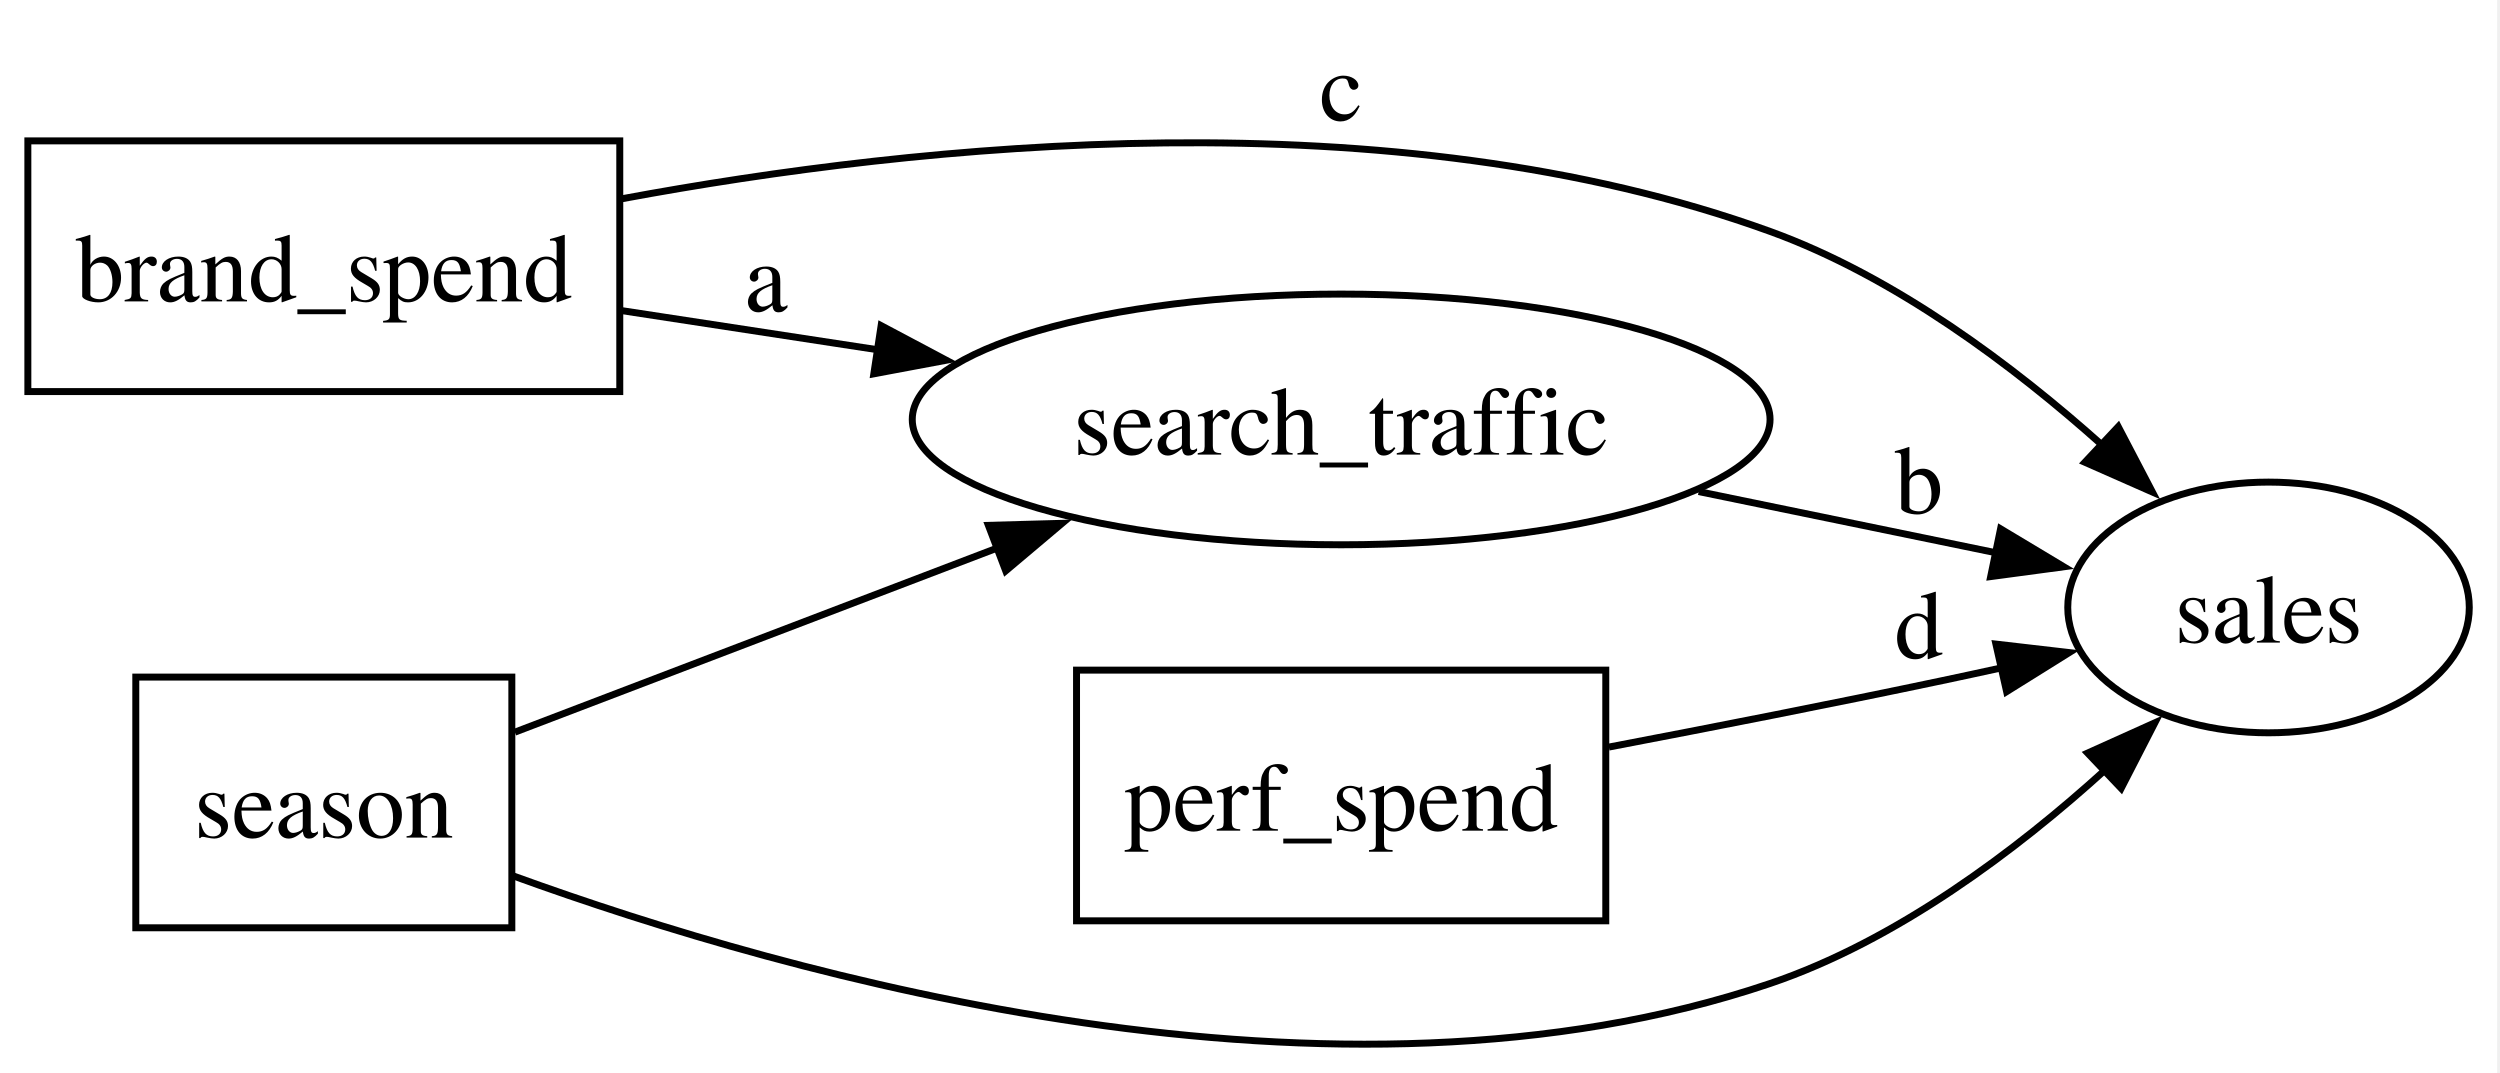
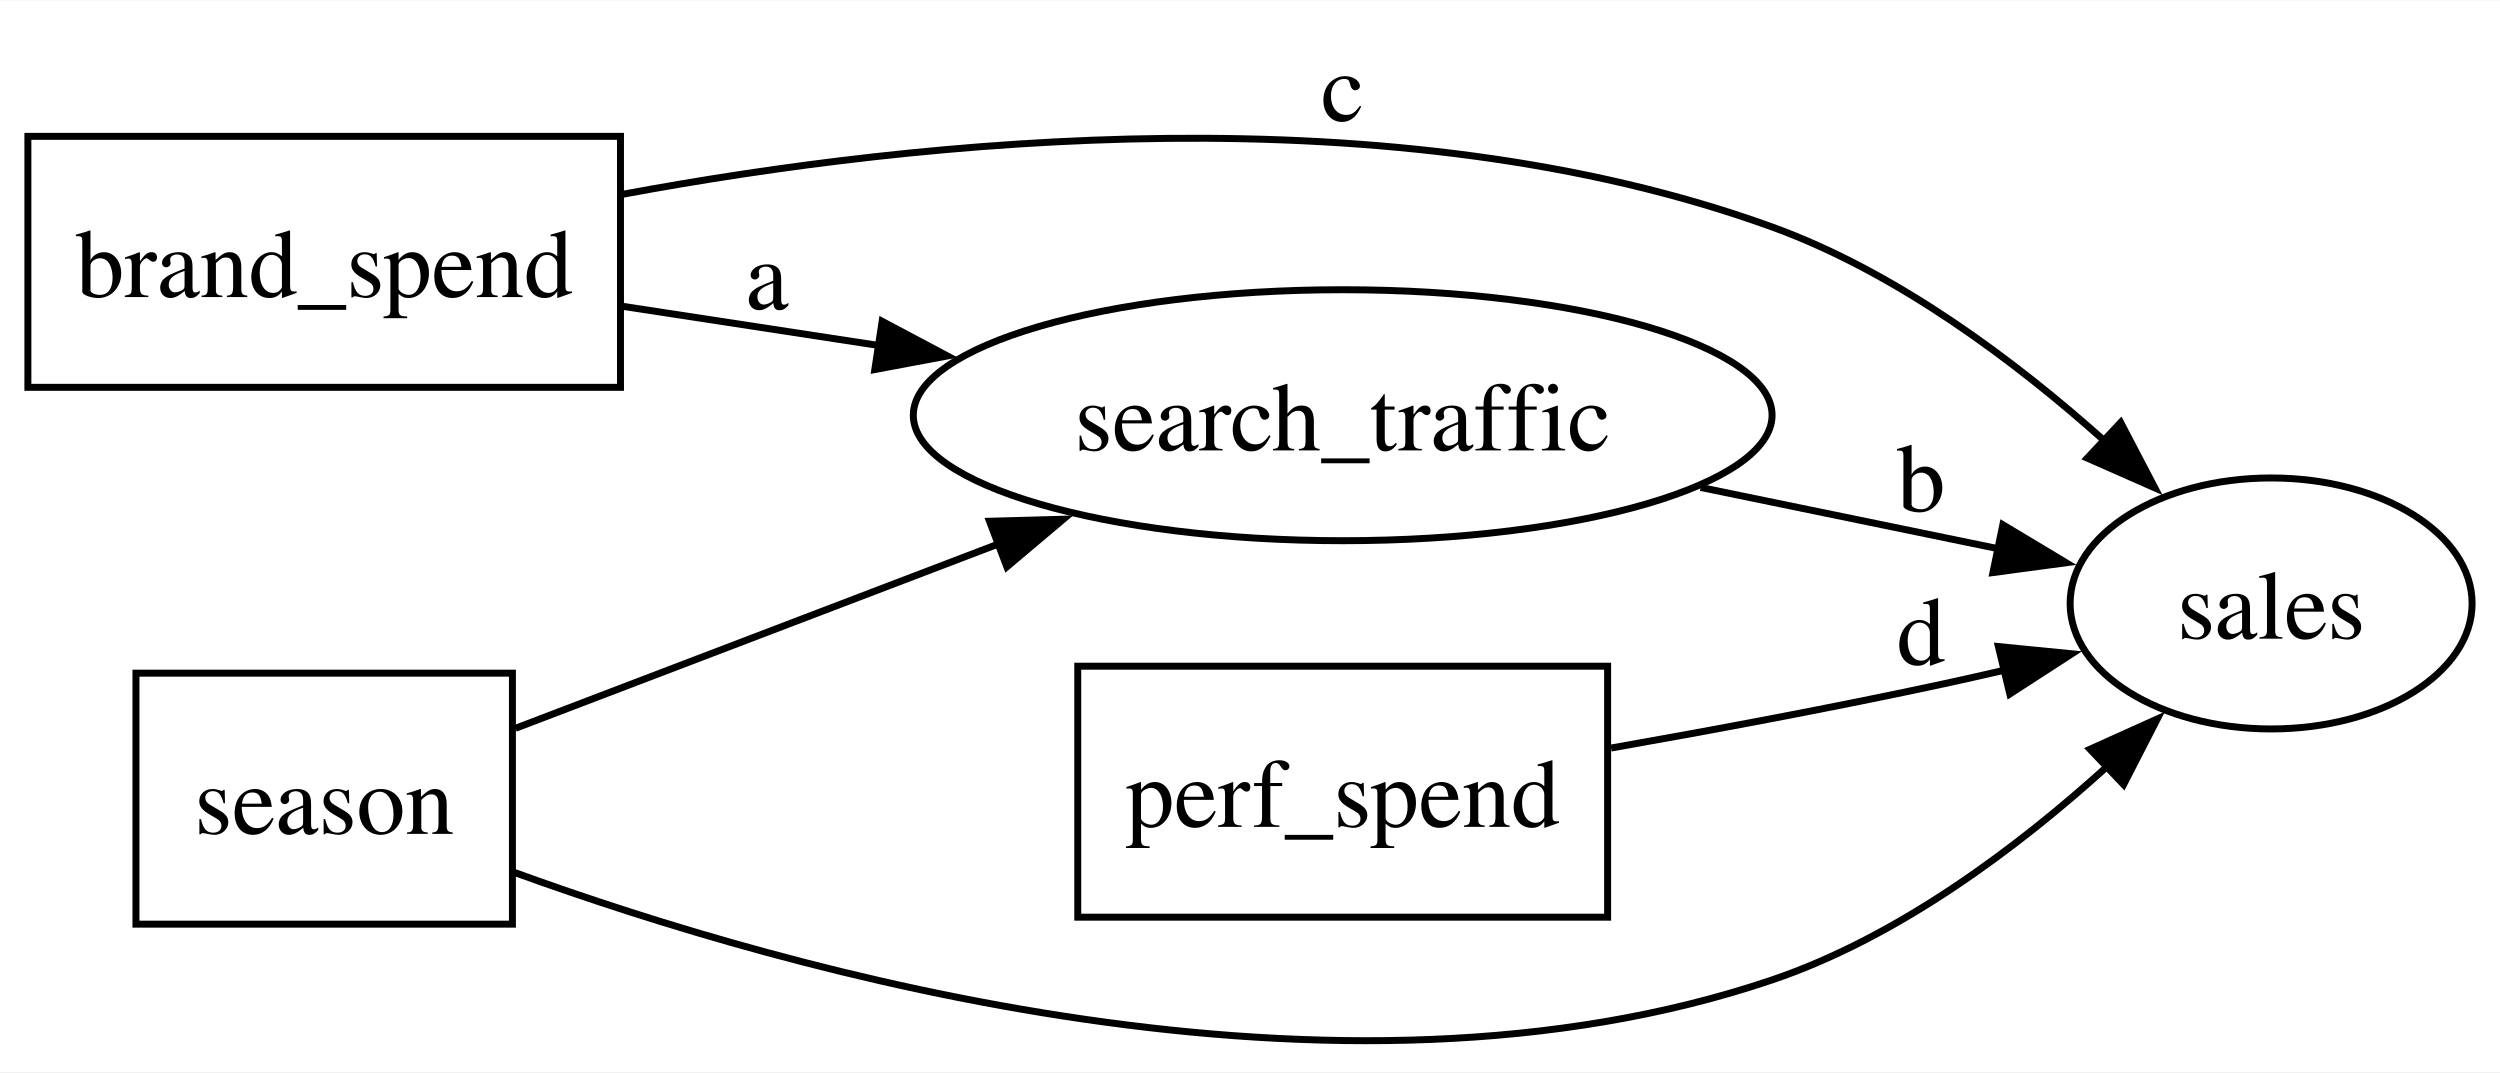
- <svg xmlns="http://www.w3.org/2000/svg" width="359pt" height="154pt" viewBox="0.00 0.00 359.00 154.00">
-   <g id="graph0" class="graph" transform="scale(1 1) rotate(0) translate(4 150.44)">
-     <polygon fill="white" stroke="none" points="-4,4 -4,-150.44 354.59,-150.44 354.59,4 -4,4" />
+ <svg xmlns="http://www.w3.org/2000/svg" width="359pt" height="154pt" viewBox="0.00 0.00 358.59 153.71">
+   <g id="graph0" class="graph" transform="scale(1 1) rotate(0) translate(4 149.71)">
+     <polygon fill="white" stroke="none" points="-4,4 -4,-149.71 354.59,-149.71 354.59,4 -4,4" />
    <g id="node1" class="node">
      <polygon fill="none" stroke="black" points="85,-130.21 0,-130.21 0,-94.21 85,-94.21 85,-130.21" />
-       <text xml:space="preserve" text-anchor="middle" x="42.5" y="-107.16" font-family="Times,serif" font-size="14.00">brand_spend</text>
+       <text text-anchor="middle" x="42.5" y="-107.16" font-family="Times,serif" font-size="14.00">brand_spend</text>
    </g>
    <g id="node4" class="node">
      <ellipse fill="none" stroke="black" cx="188.59" cy="-90.21" rx="61.59" ry="18" />
-       <text xml:space="preserve" text-anchor="middle" x="188.59" y="-85.16" font-family="Times,serif" font-size="14.00">search_traffic</text>
+       <text text-anchor="middle" x="188.59" y="-85.16" font-family="Times,serif" font-size="14.00">search_traffic</text>
    </g>
    <g id="edge1" class="edge">
      <path fill="none" stroke="black" d="M85.18,-105.85C96.81,-104.07 109.74,-102.1 122.39,-100.16" />
      <polygon fill="black" stroke="black" points="122.53,-103.68 131.89,-98.71 121.48,-96.76 122.53,-103.68" />
-       <text xml:space="preserve" text-anchor="middle" x="106" y="-105.73" font-family="Times,serif" font-size="14.00">a</text>
+       <text text-anchor="middle" x="106" y="-105.41" font-family="Times,serif" font-size="14.00">a</text>
    </g>
    <g id="node5" class="node">
      <ellipse fill="none" stroke="black" cx="321.76" cy="-63.21" rx="28.83" ry="18" />
-       <text xml:space="preserve" text-anchor="middle" x="321.76" y="-58.16" font-family="Times,serif" font-size="14.00">sales</text>
+       <text text-anchor="middle" x="321.76" y="-58.16" font-family="Times,serif" font-size="14.00">sales</text>
    </g>
    <g id="edge4" class="edge">
      <path fill="none" stroke="black" d="M85.32,-121.9C128.11,-129.85 195.85,-136.9 250.18,-117.21 268.09,-110.72 285.15,-97.92 298,-86.41" />
      <polygon fill="black" stroke="black" points="300.18,-89.17 305.09,-79.78 295.39,-84.06 300.18,-89.17" />
-       <text xml:space="preserve" text-anchor="middle" x="188.59" y="-133.14" font-family="Times,serif" font-size="14.00">c</text>
+       <text text-anchor="middle" x="188.59" y="-132.41" font-family="Times,serif" font-size="14.00">c</text>
    </g>
    <g id="node2" class="node">
      <polygon fill="none" stroke="black" points="69.5,-53.21 15.5,-53.21 15.5,-17.21 69.5,-17.21 69.5,-53.21" />
-       <text xml:space="preserve" text-anchor="middle" x="42.5" y="-30.16" font-family="Times,serif" font-size="14.00">season</text>
+       <text text-anchor="middle" x="42.5" y="-30.16" font-family="Times,serif" font-size="14.00">season</text>
    </g>
    <g id="edge2" class="edge">
      <path fill="none" stroke="black" d="M69.93,-45.3C89.29,-52.69 116.11,-62.92 139.25,-71.76" />
      <polygon fill="black" stroke="black" points="137.93,-75 148.52,-75.29 140.42,-68.46 137.93,-75" />
    </g>
    <g id="edge6" class="edge">
      <path fill="none" stroke="black" d="M69.7,-24.66C109.67,-10.14 187.83,11.9 250.18,-9.21 268.34,-15.36 285.51,-28.27 298.36,-39.93" />
      <polygon fill="black" stroke="black" points="295.78,-42.3 305.44,-46.65 300.6,-37.23 295.78,-42.3" />
    </g>
    <g id="node3" class="node">
      <polygon fill="none" stroke="black" points="226.59,-54.21 150.59,-54.21 150.59,-18.21 226.59,-18.21 226.59,-54.21" />
-       <text xml:space="preserve" text-anchor="middle" x="188.59" y="-31.16" font-family="Times,serif" font-size="14.00">perf_spend</text>
+       <text text-anchor="middle" x="188.59" y="-31.16" font-family="Times,serif" font-size="14.00">perf_spend</text>
    </g>
    <g id="edge5" class="edge">
-       <path fill="none" stroke="black" d="M227.03,-43.16C241.95,-46.01 259.27,-49.4 274.93,-52.71 277.72,-53.3 280.61,-53.92 283.51,-54.56" />
-       <polygon fill="black" stroke="black" points="282.61,-57.95 293.14,-56.73 284.15,-51.12 282.61,-57.95" />
-       <text xml:space="preserve" text-anchor="middle" x="271.55" y="-55.91" font-family="Times,serif" font-size="14.00">d</text>
+       <path fill="none" stroke="black" d="M227.08,-42.47C242.01,-45.1 259.32,-48.34 274.93,-51.71 277.73,-52.32 280.63,-52.97 283.54,-53.65" />
+       <polygon fill="black" stroke="black" points="282.64,-57.03 293.18,-55.99 284.28,-50.23 282.64,-57.03" />
+       <text text-anchor="middle" x="271.55" y="-54.41" font-family="Times,serif" font-size="14.00">d</text>
    </g>
    <g id="edge3" class="edge">
      <path fill="none" stroke="black" d="M239.93,-79.85C254.12,-76.93 269.32,-73.8 282.67,-71.05" />
      <polygon fill="black" stroke="black" points="283.28,-74.5 292.36,-69.05 281.86,-67.64 283.28,-74.5" />
-       <text xml:space="preserve" text-anchor="middle" x="271.55" y="-76.7" font-family="Times,serif" font-size="14.00">b</text>
+       <text text-anchor="middle" x="271.55" y="-76.41" font-family="Times,serif" font-size="14.00">b</text>
    </g>
  </g>
</svg>
